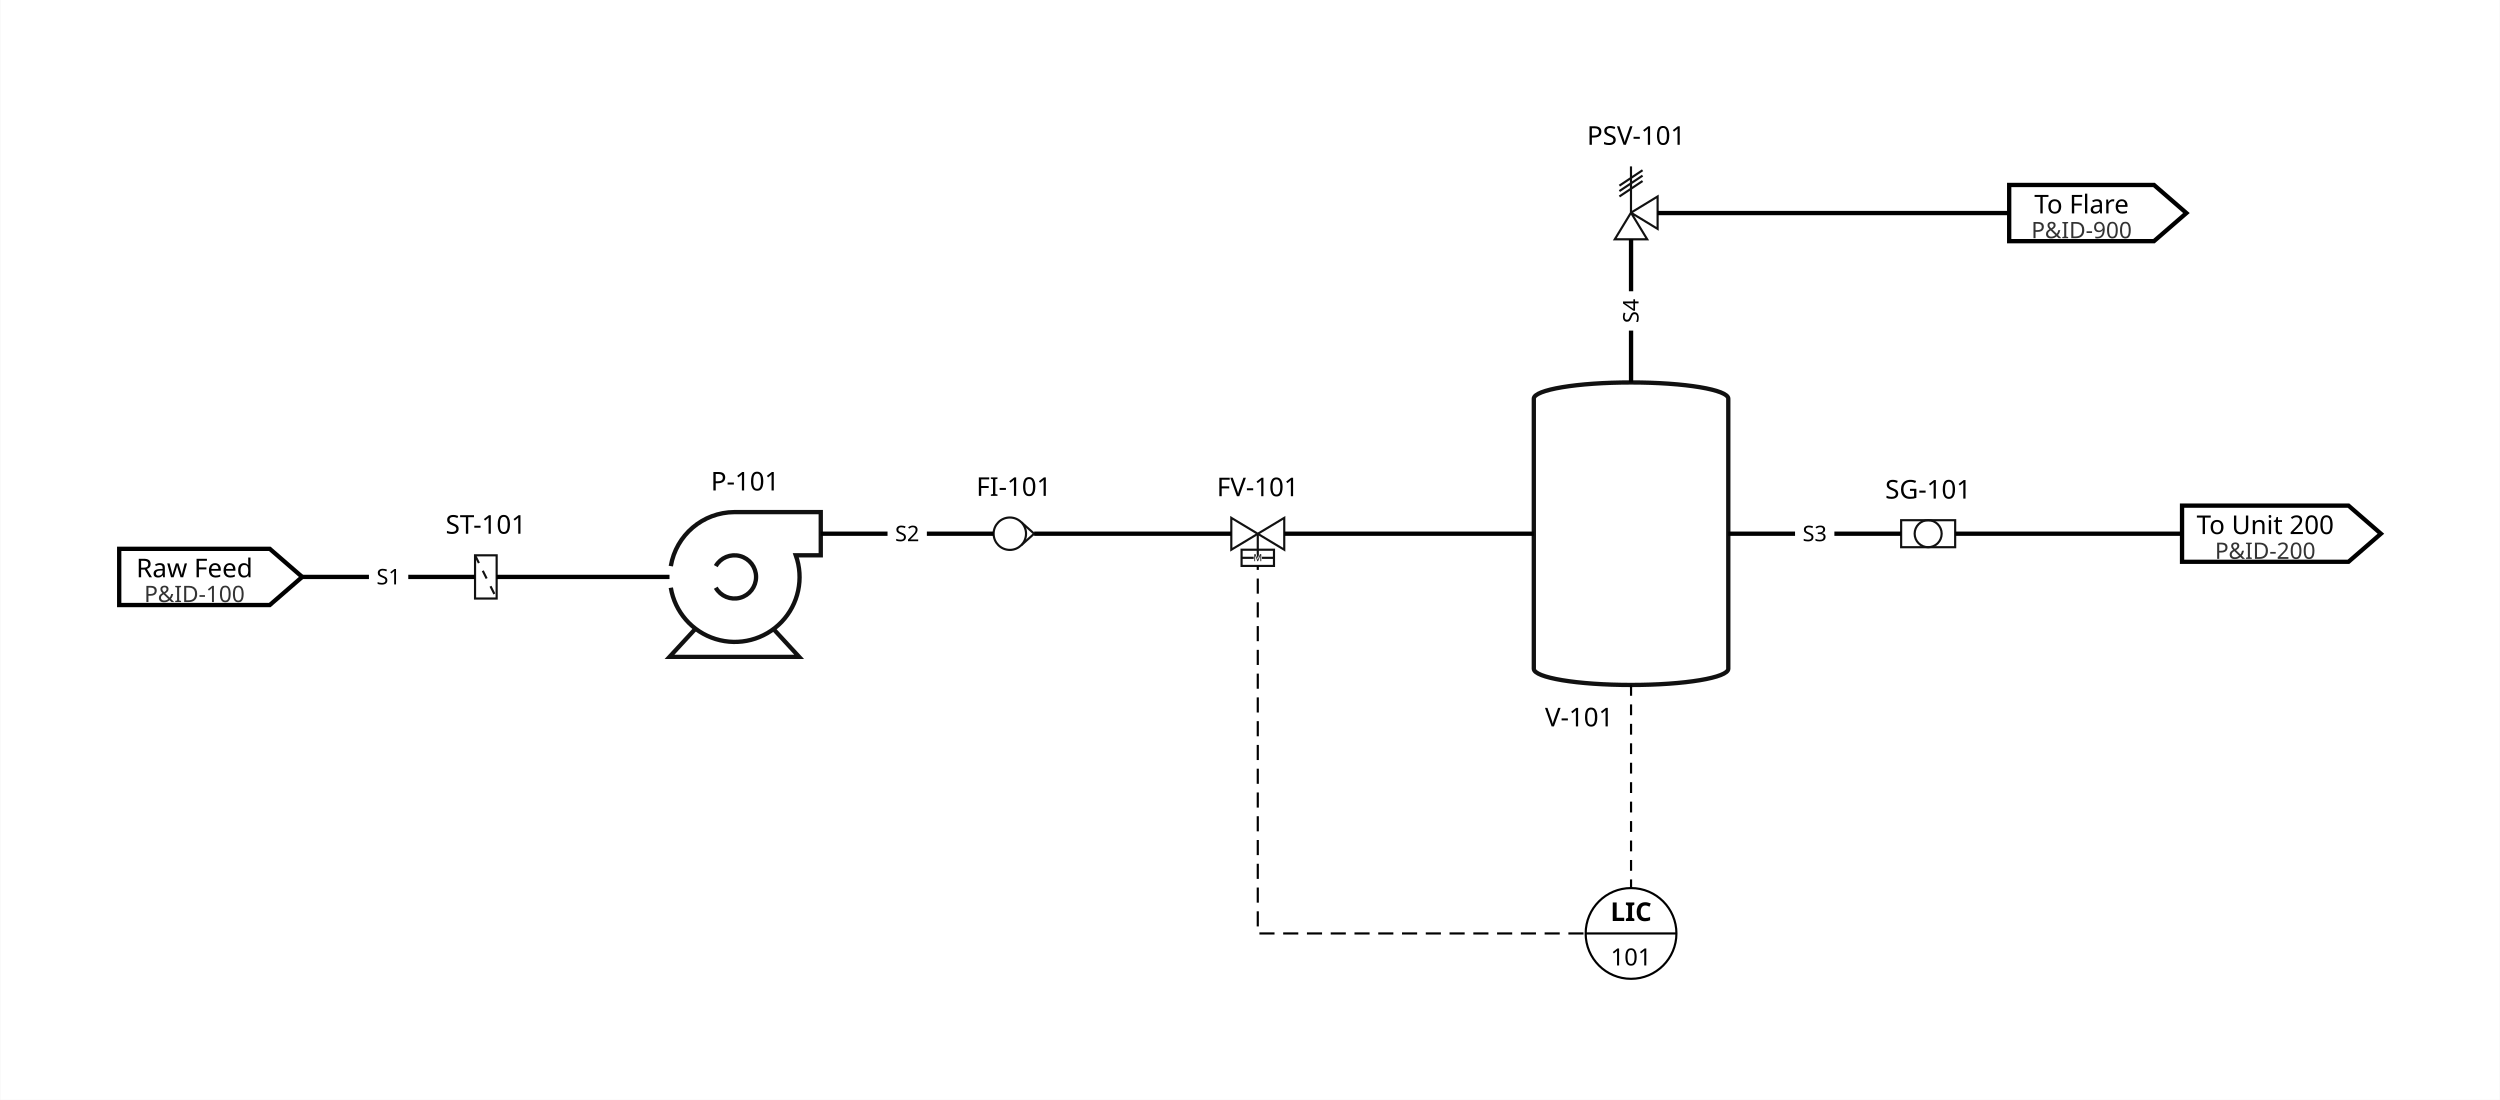
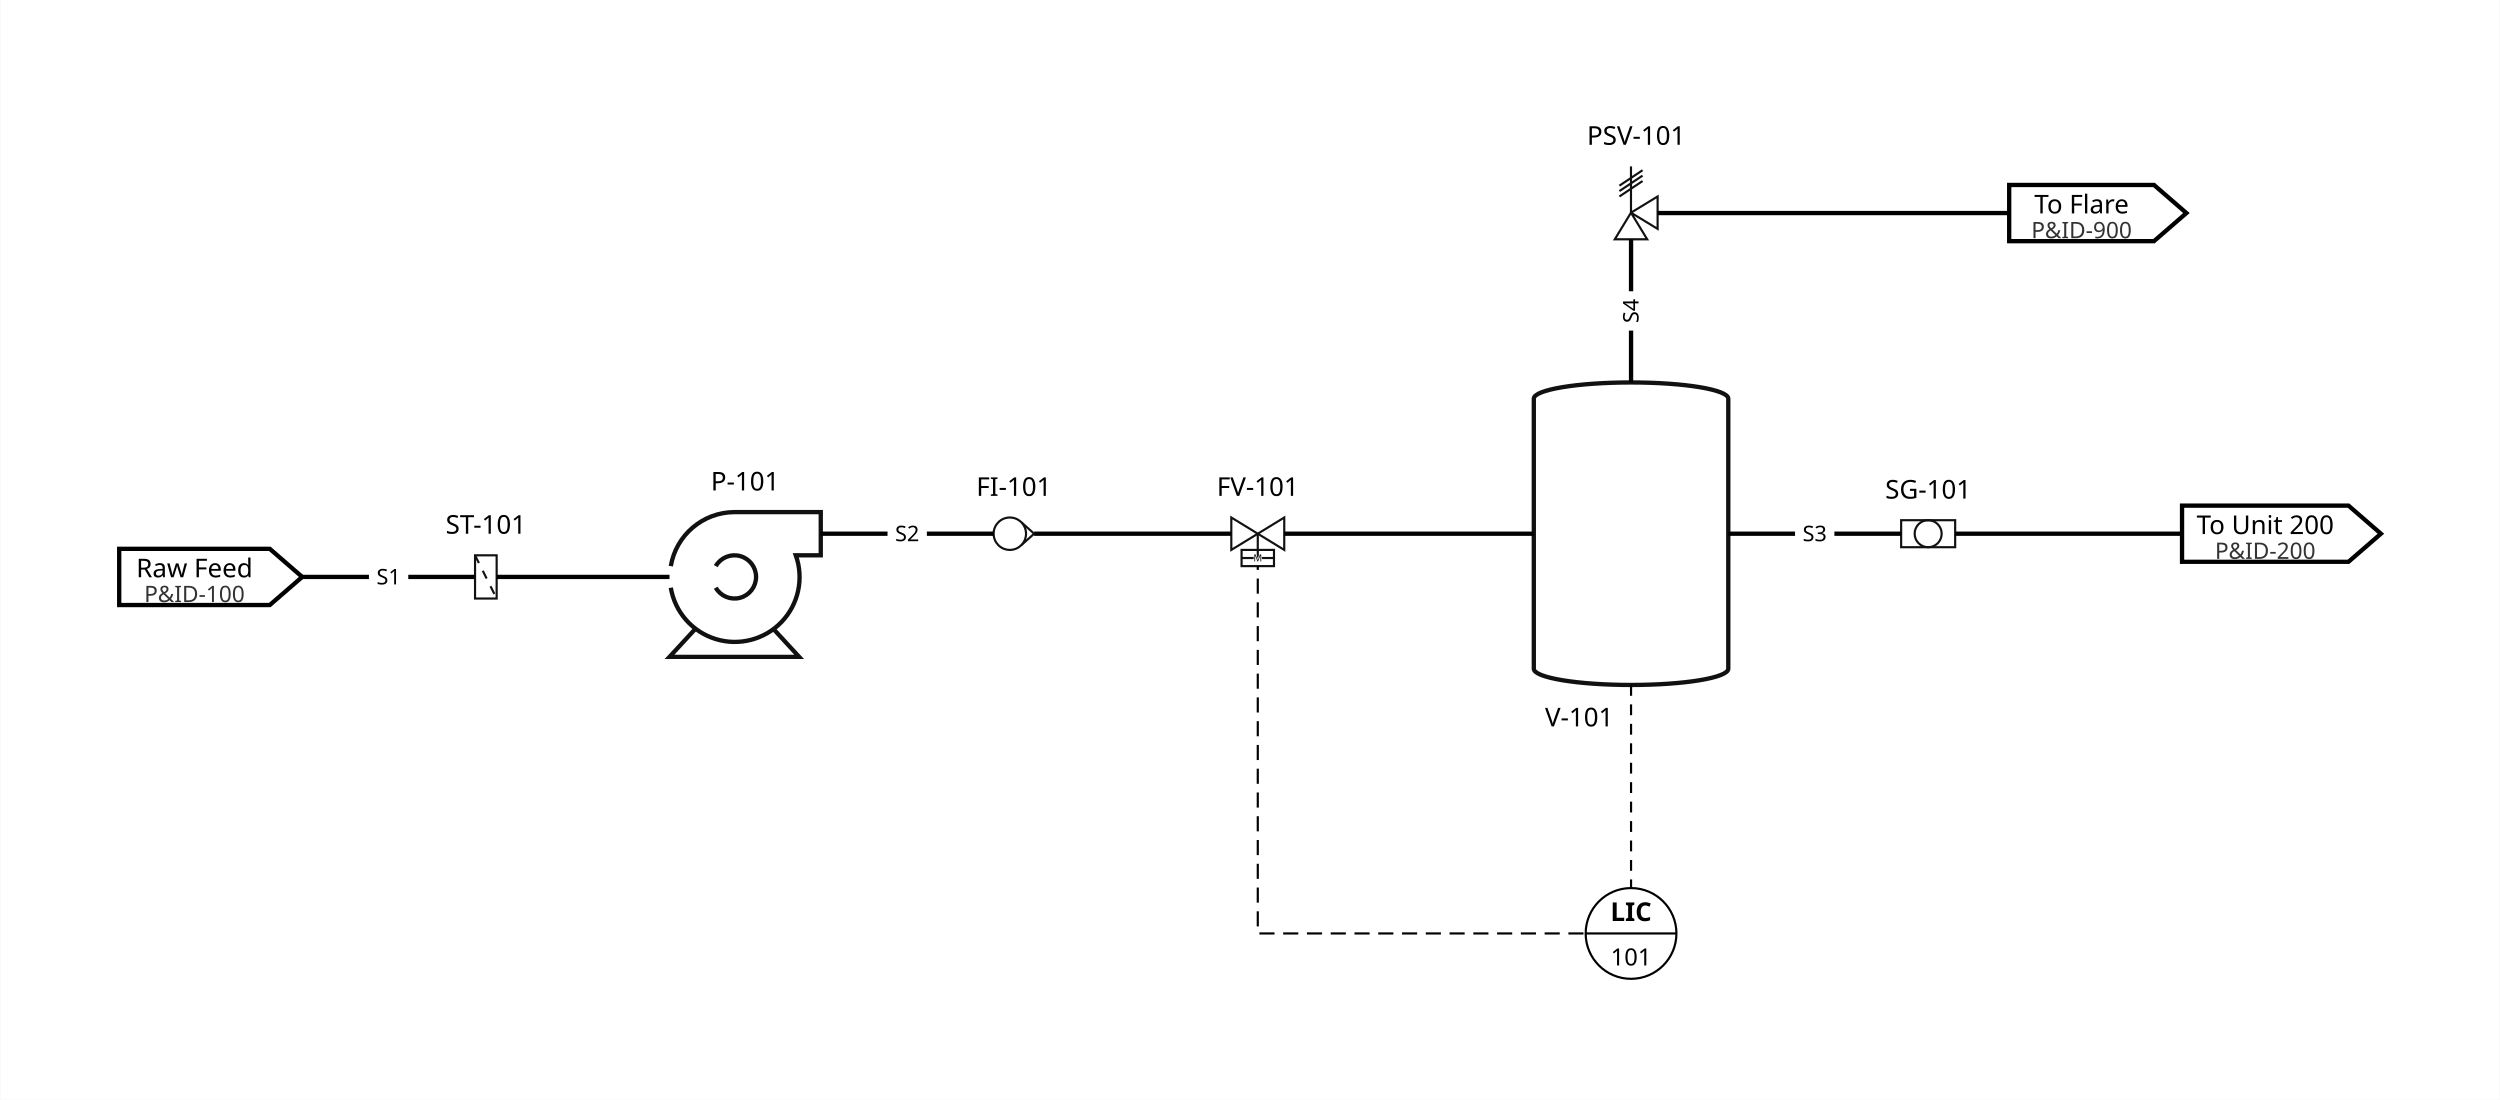
<svg xmlns="http://www.w3.org/2000/svg" width="1157" height="509" viewBox="-29.7 33.0 1156.7 509.0">
  <rect x="-29.7" y="33.0" width="1156.7" height="509.0" fill="white" />
  <defs>
    <symbol id="sym_fitting_rotameter" viewBox="0 0 18.75 15.0" overflow="visible">
      <g transform="scale(0.25)">
        <path d="M 51.5 9.0 L 75.0 30.0 L 51.5 51.0" fill="white" stroke="#111" stroke-width="4" />
        <ellipse cx="30.0" cy="30.0" rx="30.0" ry="30.0" fill="white" stroke="#111" stroke-width="4" />
      </g>
    </symbol>
    <symbol id="sym_fitting_sight_glass" viewBox="0 0 25.0 12.5" overflow="visible">
      <g transform="scale(0.25)">
        <rect x="0.0" y="0.0" width="100.0" height="50.0" fill="white" stroke="#111" stroke-width="4" />
        <ellipse cx="50.0" cy="25.0" rx="25.0" ry="25.0" fill="none" stroke="#111" stroke-width="4" />
      </g>
    </symbol>
    <symbol id="sym_fitting_strainer" viewBox="0 0 10.0 20.0" overflow="visible">
      <g transform="scale(0.25)">
        <rect x="0.0" y="0.0" width="40.0" height="80.0" fill="white" stroke="#111" stroke-width="4" />
        <path d="M 0.0 0.0 L 40.0 80.0" fill="none" stroke="#111" stroke-width="4" stroke-dasharray="16 16" />
      </g>
    </symbol>
    <symbol id="sym_instrument_panel" viewBox="0 0 44.0 44.0" overflow="visible">
      <circle cx="22" cy="22" r="21" fill="white" stroke="black" stroke-width="1" />
      <line x1="1" y1="22" x2="43" y2="22" stroke="black" stroke-width="1" />
    </symbol>
    <symbol id="sym_pump" viewBox="0 0 70.0 67.0" overflow="visible">
      <path d="M 12.0 54.0 L 0.0 67.0 L 60.0 67.0 L 48.0 54.0" fill="white" stroke="#111" stroke-width="2.0" />
      <path d="M 0.6 25.0 A 30.0 30.0 0.0 0 1 30.0 0.0 L 70.0 0.0 L 70.0 20.0 L 58.45 20.0 A 30.0 30.0 0.0 0 1 51.859 50.83 A 30.0 30.0 0.0 0 1 21.341 58.742 A 30.0 30.0 0.0 0 1 0.6 35.0" fill="white" stroke="#111" stroke-width="2.0" />
      <path d="M 21.4 25.0 A 10.0 10.0 0.0 1 1 21.4 35.0" fill="none" stroke="#111" stroke-width="2.0" />
    </symbol>
-     <symbol id="sym_valve_motor_ty" viewBox="0 0 24.5 22.25" overflow="visible">
-       <g transform="scale(0.25)">
-         <path d="M 0.0 89.0 L 0.0 30.0 L 98.0 89.0 L 98.0 30.0 Z" fill="white" stroke="#111" stroke-width="4" />
-         <rect x="19.0" y="0.0" width="60.0" height="30.0" fill="white" stroke="#111" stroke-width="4" />
-         <path d="M 49.0 15.0 L 49.0 59.0 M 19.0 15.0 L 79.0 15.0" fill="none" stroke="#111" stroke-width="4" />
-         <g transform="translate(0, 30.2) scale(1, -1)">
-           <text x="49.0" y="21.4" font-family="sans-serif" font-size="18.0" text-anchor="middle" fill="white" stroke="white" stroke-width="2.25" stroke-linejoin="round">M</text>
+     <symbol id="sym_valve_motor_ty" viewBox="0 0 24.5 22.5" overflow="visible">
+       <g transform="translate(0,7.5)">
+         <g transform="scale(0.25)">
+           <path d="M 0.0 60.0 L 0.0 0.0 L 98.0 60.0 L 98.0 0.0 Z" fill="white" stroke="#111" stroke-width="4" />
        </g>
-         <g transform="translate(0, 30.2) scale(1, -1)">
-           <text x="49.0" y="21.4" font-family="sans-serif" font-size="18.0" text-anchor="middle" fill="#111">M</text>
-         </g>
+       </g>
+       <rect x="4.75" y="0" width="15" height="7.5" fill="white" stroke="#111" stroke-width="1" />
+       <path d="M 4.75 3.75 L 19.75 3.75" fill="none" stroke="#111" stroke-width="1" />
+       <path d="M 12.25 3.75 L 12.25 15" fill="none" stroke="#111" stroke-width="1" />
+       <g transform="translate(0, 7.55) scale(1, -1)">
+         <text x="12.25" y="5.35" font-family="sans-serif" font-size="4.5" text-anchor="middle" fill="white" stroke="white" stroke-width="0.562" stroke-linejoin="round">M</text>
+       </g>
+       <g transform="translate(0, 7.55) scale(1, -1)">
+         <text x="12.25" y="5.35" font-family="sans-serif" font-size="4.5" text-anchor="middle" fill="#111">M</text>
      </g>
    </symbol>
    <symbol id="sym_valve_psv" viewBox="0 0 19.821 33.75" overflow="visible">
      <g transform="scale(0.3571429)">
        <path d="M 0.0 94.5 L 21.0 60.0 L 55.5 39.0 L 55.5 81.0 L 21.0 60.0 L 42.0 94.5 Z M 21.0 61.0 L 21.0 0.0 M 6.0 39.0 L 36.0 19.0 M 6.0 32.0 L 36.0 12.0 M 6.0 25.0 L 36.0 5.0" fill="white" stroke="#111" stroke-width="2.8" />
      </g>
    </symbol>
    <symbol id="sym_vessel_90x140_cf99ece5a" viewBox="0 0 90.0 140.0" overflow="visible">
      <path d="M 0 7.5 A 45 7.5 0 0 1 45 0 A 45 7.5 0 0 1 90 7.5 L 90 132.5 A 45 7.5 0 0 1 45 140 A 45 7.5 0 0 1 0 132.5 Z" fill="white" stroke="#111" stroke-width="2" />
    </symbol>
  </defs>
  <g id="units">
    <polygon points="25.316,287.0 95.0,287.0 110.0,300.0 95.0,313.0 25.316,313.0" fill="transparent" stroke="black" stroke-width="2" />
    <text x="60.158" y="296.0" font-family="sans-serif" font-size="12" text-anchor="middle" dominant-baseline="middle">Raw Feed</text>
    <text x="60.158" y="308.0" font-family="sans-serif" font-size="10.5" text-anchor="middle" dominant-baseline="middle" fill="#333">P&amp;ID-100</text>
    <use href="#sym_fitting_strainer" x="190" y="290" width="10.0" height="20.0" />
    <use href="#sym_pump" x="280" y="270" width="70.0" height="67.0" />
    <use href="#sym_fitting_rotameter" x="430" y="272.5" width="18.75" height="15.0" />
-     <use href="#sym_valve_motor_ty" x="540" y="272.66" width="24.5" height="22.25" transform="translate(0, 567.57) scale(1, -1)" />
+     <use href="#sym_valve_motor_ty" x="540" y="272.5" width="24.5" height="22.5" transform="translate(0, 567.5) scale(1, -1)" />
    <use href="#sym_vessel_90x140_cf99ece5a" x="680" y="210" width="90" height="140" />
    <use href="#sym_valve_psv" x="717.47" y="110" width="19.821" height="33.75" />
    <polygon points="900.0,118.6 967.02,118.6 982.02,131.6 967.02,144.6 900.0,144.6" fill="transparent" stroke="black" stroke-width="2" />
    <text x="933.51" y="127.6" font-family="sans-serif" font-size="12" text-anchor="middle" dominant-baseline="middle">To Flare</text>
    <text x="933.51" y="139.6" font-family="sans-serif" font-size="10.5" text-anchor="middle" dominant-baseline="middle" fill="#333">P&amp;ID-900</text>
    <use href="#sym_fitting_sight_glass" x="850" y="273.75" width="25.0" height="12.5" />
    <polygon points="980.0,267.0 1057.028,267.0 1072.028,280.0 1057.028,293.0 980.0,293.0" fill="transparent" stroke="black" stroke-width="2" />
    <text x="1018.514" y="276.0" font-family="sans-serif" font-size="12" text-anchor="middle" dominant-baseline="middle">To Unit 200</text>
    <text x="1018.514" y="288.0" font-family="sans-serif" font-size="10.5" text-anchor="middle" dominant-baseline="middle" fill="#333">P&amp;ID-200</text>
  </g>
  <g id="streams">
    <path d="M 110.0,300.0 L 190.0,300.0" fill="none" stroke="black" stroke-width="2" />
    <path d="M 200.0,300.0 L 280.0,300.0" fill="none" stroke="black" stroke-width="2" />
    <path d="M 350.0,280.0 L 430.0,280.0" fill="none" stroke="black" stroke-width="2" />
    <path d="M 448.75,280.0 L 540.0,280.0" fill="none" stroke="black" stroke-width="2" />
    <path d="M 564.5,280.0 L 680.0,280.0" fill="none" stroke="black" stroke-width="2" />
    <path d="M 770.0,280.0 L 850.0,280.0" fill="none" stroke="black" stroke-width="2" />
    <path d="M 875.0,280.0 L 980.0,280.0" fill="none" stroke="black" stroke-width="2" />
    <path d="M 725.0,210.0 L 725.0,143.75" fill="none" stroke="black" stroke-width="2" />
    <path d="M 737.289,131.6 L 900.0,131.6" fill="none" stroke="black" stroke-width="2" />
-     <path d="M 703.0,465.0 L 552.25,465.0 L 552.25,294.908" fill="none" stroke="black" stroke-width="1" stroke-dasharray="7,4" />
+     <path d="M 703.0,465.0 L 552.25,465.0 L 552.25,295.0" fill="none" stroke="black" stroke-width="1" stroke-dasharray="7,4" />
    <rect x="140.9" y="293.5" width="18.2" height="13.0" fill="white" />
    <text x="150.0" y="300.0" font-family="sans-serif" font-size="10" text-anchor="middle" dominant-baseline="middle" fill="black">S1</text>
    <rect x="380.9" y="273.5" width="18.2" height="13.0" fill="white" />
    <text x="390.0" y="280.0" font-family="sans-serif" font-size="10" text-anchor="middle" dominant-baseline="middle" fill="black">S2</text>
    <rect x="800.9" y="273.5" width="18.2" height="13.0" fill="white" />
    <text x="810.0" y="280.0" font-family="sans-serif" font-size="10" text-anchor="middle" dominant-baseline="middle" fill="black">S3</text>
    <rect x="718.5" y="167.8" width="13.0" height="18.2" fill="white" />
    <text x="725.0" y="176.9" font-family="sans-serif" font-size="10" text-anchor="middle" dominant-baseline="middle" fill="black" transform="rotate(-90, 725.0, 176.9)">S4</text>
  </g>
  <g id="instrument_taps">
    <line x1="725" y1="350" x2="725" y2="465" stroke="black" stroke-width="1" stroke-dasharray="5,4" />
  </g>
  <g id="instruments">
    <use href="#sym_instrument_panel" x="703" y="443" width="44.0" height="44.0" />
    <text x="725.0" y="455.0" font-family="sans-serif" font-size="12" font-weight="bold" text-anchor="middle" dominant-baseline="middle">LIC</text>
    <text x="725.0" y="476.0" font-family="sans-serif" font-size="11" text-anchor="middle" dominant-baseline="middle">101</text>
  </g>
  <g id="unit_labels">
    <rect x="171.3" y="268.0" width="47.3" height="15.0" fill="white" />
    <text x="195.0" y="280.0" font-family="sans-serif" font-size="12" text-anchor="middle" dominant-baseline="baseline">ST-101</text>
    <rect x="295.0" y="248.0" width="40.0" height="15.0" fill="white" />
    <text x="315.0" y="260.0" font-family="sans-serif" font-size="12" text-anchor="middle" dominant-baseline="baseline">P-101</text>
    <rect x="418.0" y="250.5" width="42.7" height="15.0" fill="white" />
    <text x="439.375" y="262.5" font-family="sans-serif" font-size="12" text-anchor="middle" dominant-baseline="baseline">FI-101</text>
-     <rect x="528.6" y="250.7" width="47.3" height="15.0" fill="white" />
-     <text x="552.25" y="262.658" font-family="sans-serif" font-size="12" text-anchor="middle" dominant-baseline="baseline">FV-101</text>
+     <rect x="528.6" y="250.5" width="47.3" height="15.0" fill="white" />
+     <text x="552.25" y="262.5" font-family="sans-serif" font-size="12" text-anchor="middle" dominant-baseline="baseline">FV-101</text>
    <rect x="681.0" y="357.5" width="40.0" height="15.0" fill="white" />
    <text x="701.0" y="365.0" font-family="sans-serif" font-size="12" text-anchor="middle" dominant-baseline="middle">V-101</text>
    <rect x="699.4" y="88.0" width="56.0" height="15.0" fill="white" />
    <text x="727.379" y="100" font-family="sans-serif" font-size="12" text-anchor="middle" dominant-baseline="baseline">PSV-101</text>
    <rect x="837.8" y="251.8" width="49.4" height="15.0" fill="white" />
    <text x="862.5" y="263.75" font-family="sans-serif" font-size="12" text-anchor="middle" dominant-baseline="baseline">SG-101</text>
  </g>
</svg>
